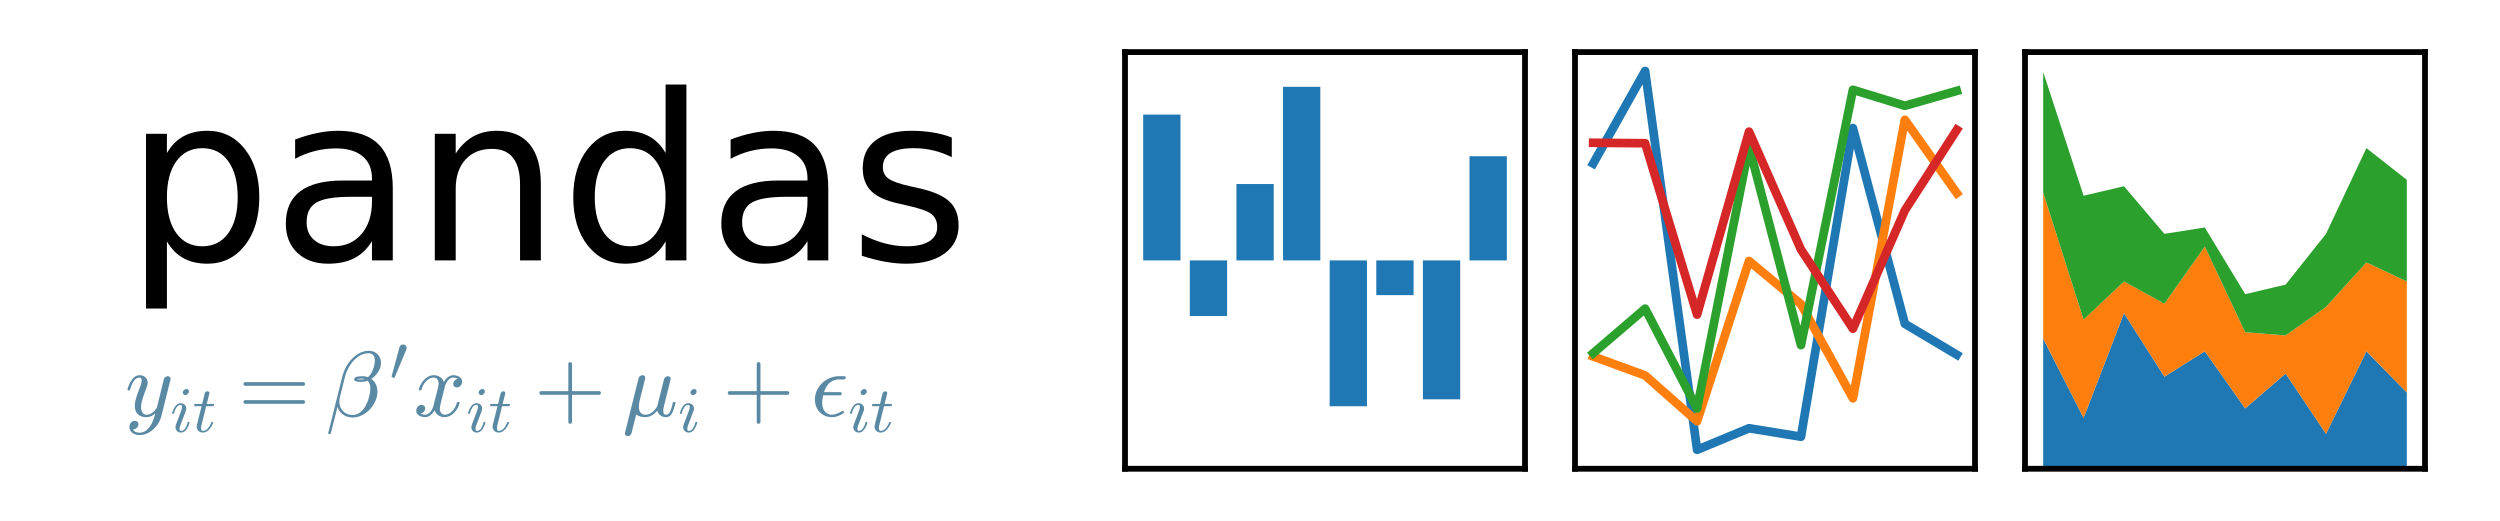
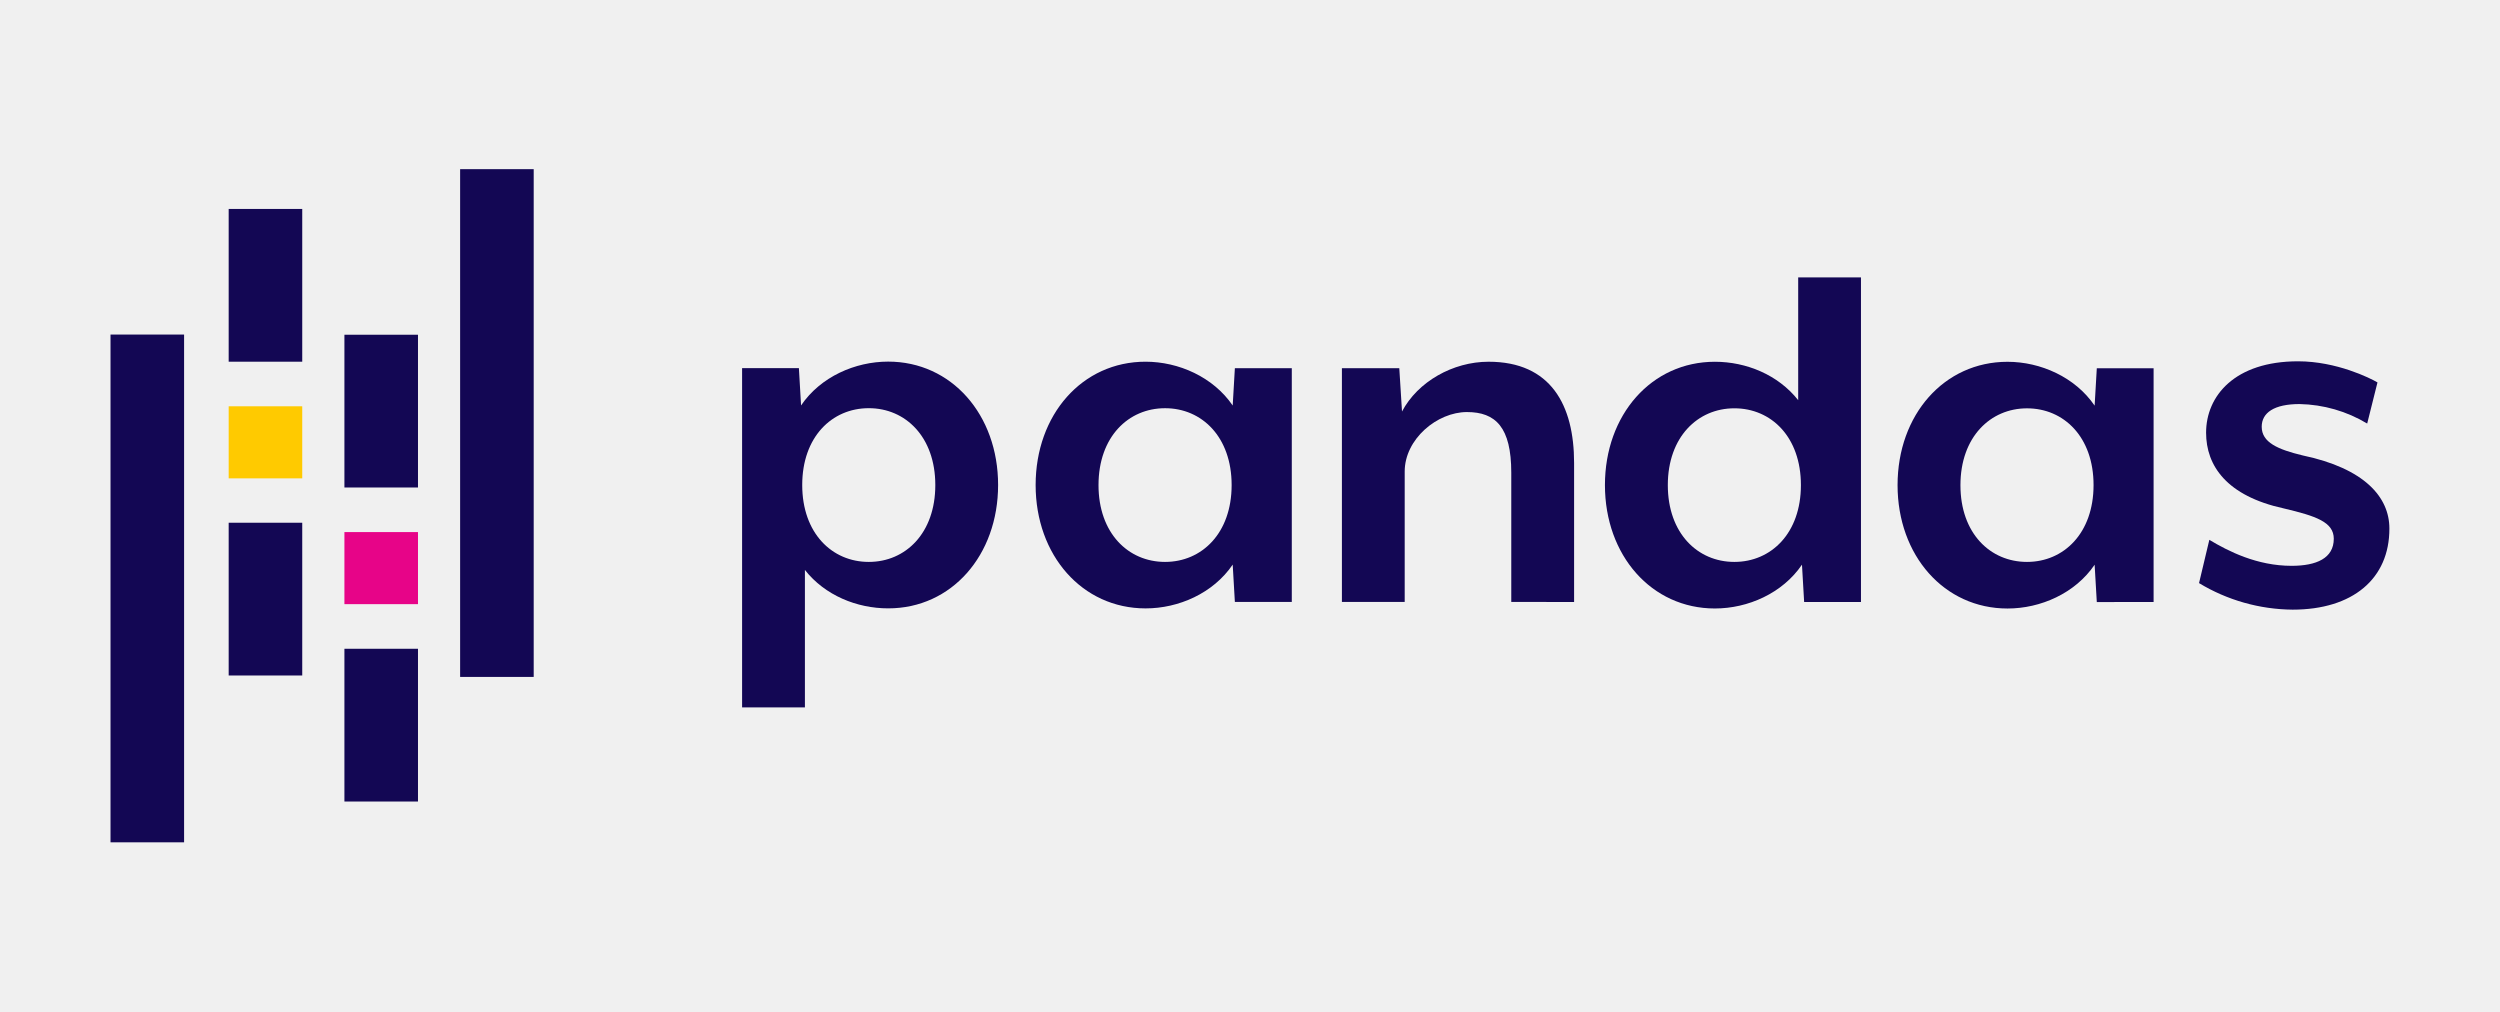
- <svg xmlns="http://www.w3.org/2000/svg" xmlns:xlink="http://www.w3.org/1999/xlink" height="90pt" version="1.1" viewBox="0 0 432 90" width="432pt">
+ <svg xmlns="http://www.w3.org/2000/svg" id="Layer_1" data-name="Layer 1" viewBox="0 0 818.63 331.21">
  <defs>
-     <style type="text/css">
- *{stroke-linecap:butt;stroke-linejoin:round;}
-   </style>
+     <style>.cls-1{fill:#130754;}.cls-2{fill:#ffca00;}.cls-3{fill:#e70488;}</style>
  </defs>
-   <g id="figure_1">
-     <g id="patch_1">
-       <path d="M 0 90  L 432 90  L 432 0  L 0 0  z " style="fill:#ffffff;" />
-     </g>
-     <g id="axes_1">
-       <g id="patch_2">
-         <path d="M 194.4 81  L 263.52 81  L 263.52 9  L 194.4 9  z " style="fill:#ffffff;" />
-       </g>
-       <g id="patch_3">
-         <path clip-path="url(#p65e1c8b035)" d="M 197.542 45  L 203.987 45  L 203.987 19.8  L 197.542 19.8  z " style="fill:#1f77b4;" />
-       </g>
-       <g id="patch_4">
-         <path clip-path="url(#p65e1c8b035)" d="M 205.598 54.6  L 212.043 54.6  L 212.043 45  L 205.598 45  z " style="fill:#1f77b4;" />
-       </g>
-       <g id="patch_5">
-         <path clip-path="url(#p65e1c8b035)" d="M 213.654 45  L 220.098 45  L 220.098 31.8  L 213.654 31.8  z " style="fill:#1f77b4;" />
-       </g>
-       <g id="patch_6">
-         <path clip-path="url(#p65e1c8b035)" d="M 221.71 45  L 228.154 45  L 228.154 15  L 221.71 15  z " style="fill:#1f77b4;" />
-       </g>
-       <g id="patch_7">
-         <path clip-path="url(#p65e1c8b035)" d="M 229.766 70.2  L 236.21 70.2  L 236.21 45  L 229.766 45  z " style="fill:#1f77b4;" />
-       </g>
-       <g id="patch_8">
-         <path clip-path="url(#p65e1c8b035)" d="M 237.822 51  L 244.266 51  L 244.266 45  L 237.822 45  z " style="fill:#1f77b4;" />
-       </g>
-       <g id="patch_9">
-         <path clip-path="url(#p65e1c8b035)" d="M 245.877 69  L 252.322 69  L 252.322 45  L 245.877 45  z " style="fill:#1f77b4;" />
-       </g>
-       <g id="patch_10">
-         <path clip-path="url(#p65e1c8b035)" d="M 253.933 45  L 260.378 45  L 260.378 27  L 253.933 27  z " style="fill:#1f77b4;" />
-       </g>
-       <g id="patch_11">
-         <path d="M 194.4 81  L 194.4 9  " style="fill:none;stroke:#000000;stroke-linecap:square;stroke-linejoin:miter;" />
-       </g>
-       <g id="patch_12">
-         <path d="M 263.52 81  L 263.52 9  " style="fill:none;stroke:#000000;stroke-linecap:square;stroke-linejoin:miter;" />
-       </g>
-       <g id="patch_13">
-         <path d="M 194.4 81  L 263.52 81  " style="fill:none;stroke:#000000;stroke-linecap:square;stroke-linejoin:miter;" />
-       </g>
-       <g id="patch_14">
-         <path d="M 194.4 9  L 263.52 9  " style="fill:none;stroke:#000000;stroke-linecap:square;stroke-linejoin:miter;" />
-       </g>
-       <g id="matplotlib.axis_1" />
-       <g id="matplotlib.axis_2" />
-     </g>
-     <g id="axes_2">
-       <g id="patch_15">
-         <path d="M 272.16 81  L 341.28 81  L 341.28 9  L 272.16 9  z " style="fill:#ffffff;" />
-       </g>
-       <g id="line2d_1">
-         <path clip-path="url(#p4dc94feb3b)" d="M 275.302 28.259  L 284.278 12.273  L 293.255 77.727  L 302.232 74.002  L 311.208 75.463  L 320.185 22.132  L 329.162 55.958  L 338.138 61.299  " style="fill:none;stroke:#1f77b4;stroke-linecap:square;stroke-width:1.5;" />
-       </g>
-       <g id="line2d_2">
-         <path clip-path="url(#p4dc94feb3b)" d="M 275.302 61.598  L 284.278 64.881  L 293.255 72.804  L 302.232 45.092  L 311.208 52.56  L 320.185 68.828  L 329.162 20.702  L 338.138 33.377  " style="fill:none;stroke:#ff7f0e;stroke-linecap:square;stroke-width:1.5;" />
-       </g>
-       <g id="line2d_3">
-         <path clip-path="url(#p4dc94feb3b)" d="M 275.302 61.031  L 284.278 53.337  L 293.255 70.575  L 302.232 25.312  L 311.208 59.636  L 320.185 15.516  L 329.162 18.278  L 338.138 15.705  " style="fill:none;stroke:#2ca02c;stroke-linecap:square;stroke-width:1.5;" />
-       </g>
-       <g id="line2d_4">
-         <path clip-path="url(#p4dc94feb3b)" d="M 275.302 24.672  L 284.278 24.752  L 293.255 54.365  L 302.232 22.747  L 311.208 43.13  L 320.185 56.793  L 329.162 36.348  L 338.138 22.434  " style="fill:none;stroke:#d62728;stroke-linecap:square;stroke-width:1.5;" />
-       </g>
-       <g id="patch_16">
-         <path d="M 272.16 81  L 272.16 9  " style="fill:none;stroke:#000000;stroke-linecap:square;stroke-linejoin:miter;" />
-       </g>
-       <g id="patch_17">
-         <path d="M 341.28 81  L 341.28 9  " style="fill:none;stroke:#000000;stroke-linecap:square;stroke-linejoin:miter;" />
-       </g>
-       <g id="patch_18">
-         <path d="M 272.16 81  L 341.28 81  " style="fill:none;stroke:#000000;stroke-linecap:square;stroke-linejoin:miter;" />
-       </g>
-       <g id="patch_19">
-         <path d="M 272.16 9  L 341.28 9  " style="fill:none;stroke:#000000;stroke-linecap:square;stroke-linejoin:miter;" />
-       </g>
-       <g id="matplotlib.axis_3" />
-       <g id="matplotlib.axis_4" />
-     </g>
-     <g id="axes_3">
-       <g id="patch_20">
-         <path d="M 349.92 81  L 419.04 81  L 419.04 9  L 349.92 9  z " style="fill:#ffffff;" />
-       </g>
-       <g id="PolyCollection_1">
-         <defs>
-           <path d="M 353.062 -31.491  L 353.062 -9  L 360.044 -9  L 367.025 -9  L 374.007 -9  L 380.989 -9  L 387.971 -9  L 394.953 -9  L 401.935 -9  L 408.916 -9  L 415.898 -9  L 415.898 -22.166  L 415.898 -22.166  L 408.916 -29.297  L 401.935 -15.034  L 394.953 -25.457  L 387.971 -19.423  L 380.989 -29.297  L 374.007 -24.909  L 367.025 -35.88  L 360.044 -17.777  L 353.062 -31.491  z " id="m81de97919c" />
-         </defs>
-         <g clip-path="url(#pfceed726e3)">
-           <use style="fill:#1f77b4;" x="0" xlink:href="#m81de97919c" y="90" />
-         </g>
-       </g>
-       <g id="PolyCollection_2">
-         <defs>
-           <path d="M 353.062 -56.726  L 353.062 -31.491  L 360.044 -17.777  L 367.025 -35.88  L 374.007 -24.909  L 380.989 -29.297  L 387.971 -19.423  L 394.953 -25.457  L 401.935 -15.034  L 408.916 -29.297  L 415.898 -22.166  L 415.898 -41.366  L 415.898 -41.366  L 408.916 -44.657  L 401.935 -36.977  L 394.953 -32.04  L 387.971 -32.589  L 380.989 -47.4  L 374.007 -37.526  L 367.025 -41.366  L 360.044 -34.783  L 353.062 -56.726  z " id="maaf380e772" />
-         </defs>
-         <g clip-path="url(#pfceed726e3)">
-           <use style="fill:#ff7f0e;" x="0" xlink:href="#maaf380e772" y="90" />
-         </g>
-       </g>
-       <g id="PolyCollection_3">
-         <defs>
-           <path d="M 353.062 -77.571  L 353.062 -56.726  L 360.044 -34.783  L 367.025 -41.366  L 374.007 -37.526  L 380.989 -47.4  L 387.971 -32.589  L 394.953 -32.04  L 401.935 -36.977  L 408.916 -44.657  L 415.898 -41.366  L 415.898 -58.92  L 415.898 -58.92  L 408.916 -64.406  L 401.935 -49.594  L 394.953 -40.817  L 387.971 -39.171  L 380.989 -50.691  L 374.007 -49.594  L 367.025 -57.823  L 360.044 -56.177  L 353.062 -77.571  z " id="m31c02dcfcb" />
-         </defs>
-         <g clip-path="url(#pfceed726e3)">
-           <use style="fill:#2ca02c;" x="0" xlink:href="#m31c02dcfcb" y="90" />
-         </g>
-       </g>
-       <g id="patch_21">
-         <path d="M 349.92 81  L 349.92 9  " style="fill:none;stroke:#000000;stroke-linecap:square;stroke-linejoin:miter;" />
-       </g>
-       <g id="patch_22">
-         <path d="M 419.04 81  L 419.04 9  " style="fill:none;stroke:#000000;stroke-linecap:square;stroke-linejoin:miter;" />
-       </g>
-       <g id="patch_23">
-         <path d="M 349.92 81  L 419.04 81  " style="fill:none;stroke:#000000;stroke-linecap:square;stroke-linejoin:miter;" />
-       </g>
-       <g id="patch_24">
-         <path d="M 349.92 9  L 419.04 9  " style="fill:none;stroke:#000000;stroke-linecap:square;stroke-linejoin:miter;" />
-       </g>
-       <g id="matplotlib.axis_5" />
-       <g id="matplotlib.axis_6" />
-     </g>
-     <g id="text_1">
-       <defs>
-         <path d="M 18.109 8.203  L 18.109 -20.797  L 9.078 -20.797  L 9.078 54.688  L 18.109 54.688  L 18.109 46.391  Q 20.953 51.266 25.266 53.625  Q 29.594 56 35.594 56  Q 45.562 56 51.781 48.094  Q 58.016 40.188 58.016 27.297  Q 58.016 14.406 51.781 6.484  Q 45.562 -1.422 35.594 -1.422  Q 29.594 -1.422 25.266 0.953  Q 20.953 3.328 18.109 8.203  M 48.688 27.297  Q 48.688 37.203 44.609 42.844  Q 40.531 48.484 33.406 48.484  Q 26.266 48.484 22.188 42.844  Q 18.109 37.203 18.109 27.297  Q 18.109 17.391 22.188 11.75  Q 26.266 6.109 33.406 6.109  Q 40.531 6.109 44.609 11.75  Q 48.688 17.391 48.688 27.297  " id="DejaVuSans-70" />
-         <path d="M 34.281 27.484  Q 23.391 27.484 19.188 25  Q 14.984 22.516 14.984 16.5  Q 14.984 11.719 18.141 8.906  Q 21.297 6.109 26.703 6.109  Q 34.188 6.109 38.703 11.406  Q 43.219 16.703 43.219 25.484  L 43.219 27.484  z M 52.203 31.203  L 52.203 0  L 43.219 0  L 43.219 8.297  Q 40.141 3.328 35.547 0.953  Q 30.953 -1.422 24.312 -1.422  Q 15.922 -1.422 10.953 3.297  Q 6 8.016 6 15.922  Q 6 25.141 12.172 29.828  Q 18.359 34.516 30.609 34.516  L 43.219 34.516  L 43.219 35.406  Q 43.219 41.609 39.141 45  Q 35.062 48.391 27.688 48.391  Q 23 48.391 18.547 47.266  Q 14.109 46.141 10.016 43.891  L 10.016 52.203  Q 14.938 54.109 19.578 55.047  Q 24.219 56 28.609 56  Q 40.484 56 46.344 49.844  Q 52.203 43.703 52.203 31.203  " id="DejaVuSans-61" />
-         <path d="M 54.891 33.016  L 54.891 0  L 45.906 0  L 45.906 32.719  Q 45.906 40.484 42.875 44.328  Q 39.844 48.188 33.797 48.188  Q 26.516 48.188 22.312 43.547  Q 18.109 38.922 18.109 30.906  L 18.109 0  L 9.078 0  L 9.078 54.688  L 18.109 54.688  L 18.109 46.188  Q 21.344 51.125 25.703 53.562  Q 30.078 56 35.797 56  Q 45.219 56 50.047 50.172  Q 54.891 44.344 54.891 33.016  " id="DejaVuSans-6e" />
-         <path d="M 45.406 46.391  L 45.406 75.984  L 54.391 75.984  L 54.391 0  L 45.406 0  L 45.406 8.203  Q 42.578 3.328 38.25 0.953  Q 33.938 -1.422 27.875 -1.422  Q 17.969 -1.422 11.734 6.484  Q 5.516 14.406 5.516 27.297  Q 5.516 40.188 11.734 48.094  Q 17.969 56 27.875 56  Q 33.938 56 38.25 53.625  Q 42.578 51.266 45.406 46.391  M 14.797 27.297  Q 14.797 17.391 18.875 11.75  Q 22.953 6.109 30.078 6.109  Q 37.203 6.109 41.297 11.75  Q 45.406 17.391 45.406 27.297  Q 45.406 37.203 41.297 42.844  Q 37.203 48.484 30.078 48.484  Q 22.953 48.484 18.875 42.844  Q 14.797 37.203 14.797 27.297  " id="DejaVuSans-64" />
-         <path d="M 44.281 53.078  L 44.281 44.578  Q 40.484 46.531 36.375 47.5  Q 32.281 48.484 27.875 48.484  Q 21.188 48.484 17.844 46.438  Q 14.5 44.391 14.5 40.281  Q 14.5 37.156 16.891 35.375  Q 19.281 33.594 26.516 31.984  L 29.594 31.297  Q 39.156 29.25 43.188 25.516  Q 47.219 21.781 47.219 15.094  Q 47.219 7.469 41.188 3.016  Q 35.156 -1.422 24.609 -1.422  Q 20.219 -1.422 15.453 -0.562  Q 10.688 0.297 5.422 2  L 5.422 11.281  Q 10.406 8.688 15.234 7.391  Q 20.062 6.109 24.812 6.109  Q 31.156 6.109 34.562 8.281  Q 37.984 10.453 37.984 14.406  Q 37.984 18.062 35.516 20.016  Q 33.062 21.969 24.703 23.781  L 21.578 24.516  Q 13.234 26.266 9.516 29.906  Q 5.812 33.547 5.812 39.891  Q 5.812 47.609 11.281 51.797  Q 16.75 56 26.812 56  Q 31.781 56 36.172 55.266  Q 40.578 54.547 44.281 53.078  " id="DejaVuSans-73" />
-       </defs>
-       <g transform="translate(21.6 45)scale(0.4 -0.4)">
-         <use xlink:href="#DejaVuSans-70" />
-         <use x="63.477" xlink:href="#DejaVuSans-61" />
-         <use x="124.756" xlink:href="#DejaVuSans-6e" />
-         <use x="188.135" xlink:href="#DejaVuSans-64" />
-         <use x="251.611" xlink:href="#DejaVuSans-61" />
-         <use x="312.891" xlink:href="#DejaVuSans-73" />
-       </g>
-     </g>
-     <g id="text_2">
-       <defs>
-         <path d="M 8.406 -14.312  Q 10.5 -17.922 15.719 -17.922  Q 20.453 -17.922 23.922 -14.594  Q 27.391 -11.281 29.516 -6.562  Q 31.641 -1.859 32.812 3.078  Q 28.375 -1.125 23.188 -1.125  Q 19.234 -1.125 16.453 0.234  Q 13.672 1.609 12.125 4.312  Q 10.594 7.031 10.594 10.891  Q 10.594 14.156 11.469 17.594  Q 12.359 21.047 13.938 25.266  Q 15.531 29.5 16.703 32.625  Q 18.016 36.281 18.016 38.625  Q 18.016 41.609 15.828 41.609  Q 11.859 41.609 9.297 37.531  Q 6.734 33.453 5.516 28.422  Q 5.328 27.781 4.688 27.781  L 3.516 27.781  Q 2.688 27.781 2.688 28.719  L 2.688 29  Q 4.297 34.969 7.609 39.578  Q 10.938 44.188 16.016 44.188  Q 19.578 44.188 22.047 41.844  Q 24.516 39.5 24.516 35.891  Q 24.516 34.031 23.688 31.984  Q 23.25 30.766 21.688 26.656  Q 20.125 22.562 19.281 19.875  Q 18.453 17.188 17.922 14.594  Q 17.391 12.016 17.391 9.422  Q 17.391 6.109 18.797 3.812  Q 20.219 1.516 23.297 1.516  Q 29.5 1.516 34.422 9.078  L 42 39.891  Q 42.328 41.219 43.547 42.156  Q 44.781 43.109 46.188 43.109  Q 47.406 43.109 48.312 42.328  Q 49.219 41.547 49.219 40.281  Q 49.219 39.703 49.125 39.5  L 39.203 -0.297  Q 37.891 -5.422 34.375 -10.109  Q 30.859 -14.797 25.906 -17.656  Q 20.953 -20.516 15.578 -20.516  Q 12.984 -20.516 10.438 -19.5  Q 7.906 -18.5 6.344 -16.5  Q 4.781 -14.5 4.781 -11.812  Q 4.781 -9.078 6.391 -7.078  Q 8.016 -5.078 10.688 -5.078  Q 12.312 -5.078 13.406 -6.078  Q 14.5 -7.078 14.5 -8.688  Q 14.5 -10.984 12.781 -12.688  Q 11.078 -14.406 8.797 -14.406  Q 8.688 -14.359 8.594 -14.328  Q 8.5 -14.312 8.406 -14.312  " id="Cmmi10-79" />
-         <path d="M 7.812 7.172  Q 7.812 9.031 8.594 11.078  L 16.703 32.625  Q 18.016 36.281 18.016 38.625  Q 18.016 41.609 15.828 41.609  Q 11.859 41.609 9.297 37.531  Q 6.734 33.453 5.516 28.422  Q 5.328 27.781 4.688 27.781  L 3.516 27.781  Q 2.688 27.781 2.688 28.719  L 2.688 29  Q 4.297 34.969 7.609 39.578  Q 10.938 44.188 16.016 44.188  Q 19.578 44.188 22.047 41.844  Q 24.516 39.5 24.516 35.891  Q 24.516 34.031 23.688 31.984  L 15.578 10.5  Q 14.203 7.172 14.203 4.5  Q 14.203 1.516 16.5 1.516  Q 20.406 1.516 23.016 5.688  Q 25.641 9.859 26.703 14.703  Q 26.906 15.281 27.484 15.281  L 28.719 15.281  Q 29.109 15.281 29.344 15.016  Q 29.594 14.75 29.594 14.406  Q 29.594 14.312 29.5 14.109  Q 28.125 8.453 24.734 3.656  Q 21.344 -1.125 16.312 -1.125  Q 12.797 -1.125 10.297 1.297  Q 7.812 3.719 7.812 7.172  M 19.094 60.594  Q 19.094 62.703 20.844 64.406  Q 22.609 66.109 24.703 66.109  Q 26.422 66.109 27.516 65.062  Q 28.609 64.016 28.609 62.406  Q 28.609 60.156 26.828 58.469  Q 25.047 56.781 22.906 56.781  Q 21.297 56.781 20.188 57.875  Q 19.094 58.984 19.094 60.594  " id="Cmmi10-69" />
-         <path d="M 6.203 8.109  Q 6.203 9.578 6.5 10.891  L 13.719 39.594  L 3.219 39.594  Q 2.203 39.594 2.203 40.922  Q 2.594 43.109 3.516 43.109  L 14.594 43.109  L 18.609 59.422  Q 19 60.75 20.172 61.672  Q 21.344 62.594 22.797 62.594  Q 24.078 62.594 24.922 61.828  Q 25.781 61.078 25.781 59.812  Q 25.781 59.516 25.75 59.344  Q 25.734 59.188 25.688 58.984  L 21.688 43.109  L 31.984 43.109  Q 33.016 43.109 33.016 41.797  Q 32.953 41.547 32.812 40.953  Q 32.672 40.375 32.422 39.984  Q 32.172 39.594 31.688 39.594  L 20.797 39.594  L 13.625 10.688  Q 12.891 7.859 12.891 5.812  Q 12.891 1.516 15.828 1.516  Q 20.219 1.516 23.609 5.641  Q 27 9.766 28.812 14.703  Q 29.203 15.281 29.594 15.281  L 30.812 15.281  Q 31.203 15.281 31.438 15.016  Q 31.688 14.75 31.688 14.406  Q 31.688 14.203 31.594 14.109  Q 29.391 8.062 25.188 3.469  Q 21 -1.125 15.578 -1.125  Q 11.625 -1.125 8.906 1.453  Q 6.203 4.047 6.203 8.109  " id="Cmmi10-74" />
-         <path d="M 7.516 13.281  Q 6.688 13.281 6.141 13.906  Q 5.609 14.547 5.609 15.281  Q 5.609 16.109 6.141 16.688  Q 6.688 17.281 7.516 17.281  L 70.312 17.281  Q 71.047 17.281 71.578 16.688  Q 72.125 16.109 72.125 15.281  Q 72.125 14.547 71.578 13.906  Q 71.047 13.281 70.312 13.281  z M 7.516 32.719  Q 6.688 32.719 6.141 33.297  Q 5.609 33.891 5.609 34.719  Q 5.609 35.453 6.141 36.078  Q 6.688 36.719 7.516 36.719  L 70.312 36.719  Q 71.047 36.719 71.578 36.078  Q 72.125 35.453 72.125 34.719  Q 72.125 33.891 71.578 33.297  Q 71.047 32.719 70.312 32.719  z " id="Cmr10-3d" />
-         <path d="M 2.688 -19.391  Q 2.391 -19.391 2.141 -19.047  Q 1.906 -18.703 1.906 -18.406  L 17.281 43.406  Q 18.609 48.391 21.141 53.078  Q 23.688 57.766 27.516 61.797  Q 31.344 65.828 35.938 68.172  Q 40.531 70.516 45.703 70.516  Q 49.422 70.516 52.422 68.875  Q 55.422 67.234 57.156 64.281  Q 58.891 61.328 58.891 57.625  Q 58.891 54.047 57.516 50.797  Q 56.156 47.562 53.703 44.75  Q 51.266 41.938 48.484 40.188  Q 50.094 39.156 51.359 37.562  Q 52.641 35.984 53.422 34.25  Q 54.203 32.516 54.641 30.391  Q 55.078 28.266 55.078 26.422  Q 55.078 21.297 52.875 16.312  Q 50.688 11.328 46.891 7.266  Q 43.109 3.219 38.219 0.844  Q 33.344 -1.516 28.219 -1.516  Q 22.609 -1.516 18.109 1.562  Q 13.625 4.641 11.922 9.906  L 4.688 -18.797  Q 4.688 -19.391 3.906 -19.391  z M 28.422 1.219  Q 32.906 1.219 36.547 4.172  Q 40.188 7.125 42.547 11.594  Q 44.922 16.062 46.156 21.062  Q 47.406 26.078 47.406 30.172  Q 47.406 35.25 44.484 38.188  Q 41.062 36.922 37.797 36.922  Q 29.891 36.922 29.891 39.594  Q 29.891 43.109 38.922 43.109  Q 42.141 43.109 44.828 42.094  Q 46.969 43.75 48.719 46.969  Q 50.484 50.203 51.391 53.719  Q 52.297 57.234 52.297 60.297  Q 52.297 63.578 50.562 65.75  Q 48.828 67.922 45.516 67.922  Q 39.406 67.922 34.156 64.156  Q 28.906 60.406 25.297 54.656  Q 21.688 48.922 20.125 42.828  L 14.594 20.703  Q 14.062 18.406 13.922 15.578  Q 13.922 9.328 18.016 5.266  Q 22.125 1.219 28.422 1.219  M 32.906 39.891  Q 34.422 39.5 37.891 39.5  Q 39.594 39.5 41.312 40.094  Q 41.219 40.188 40.922 40.188  Q 39.844 40.484 38.625 40.484  Q 34.078 40.484 32.906 39.891  " id="Cmmi10-af" />
-         <path d="M 3.516 5.422  Q 2.875 5.609 2.875 6.391  L 15.094 51.812  Q 15.672 53.656 17.078 54.781  Q 18.5 55.906 20.312 55.906  Q 22.656 55.906 24.438 54.359  Q 26.219 52.828 26.219 50.484  Q 26.219 49.469 25.688 48.188  L 7.625 4.984  Q 7.281 4.297 6.688 4.297  Q 6.156 4.297 5 4.781  Q 3.859 5.281 3.516 5.422  " id="Cmsy10-30" />
-         <path d="M 7.812 2.875  Q 9.578 1.516 12.797 1.516  Q 15.922 1.516 18.312 4.516  Q 20.703 7.516 21.578 11.078  L 26.125 28.812  Q 27.203 33.641 27.203 35.406  Q 27.203 37.891 25.812 39.75  Q 24.422 41.609 21.922 41.609  Q 18.75 41.609 15.969 39.625  Q 13.188 37.641 11.281 34.594  Q 9.375 31.547 8.594 28.422  Q 8.406 27.781 7.812 27.781  L 6.594 27.781  Q 5.812 27.781 5.812 28.719  L 5.812 29  Q 6.781 32.719 9.125 36.25  Q 11.469 39.797 14.859 41.984  Q 18.266 44.188 22.125 44.188  Q 25.781 44.188 28.734 42.234  Q 31.688 40.281 32.906 36.922  Q 34.625 39.984 37.281 42.078  Q 39.938 44.188 43.109 44.188  Q 45.266 44.188 47.5 43.422  Q 49.75 42.672 51.172 41.109  Q 52.594 39.547 52.594 37.203  Q 52.594 34.672 50.953 32.828  Q 49.312 31 46.781 31  Q 45.172 31 44.094 32.031  Q 43.016 33.062 43.016 34.625  Q 43.016 36.719 44.453 38.297  Q 45.906 39.891 47.906 40.188  Q 46.094 41.609 42.922 41.609  Q 39.703 41.609 37.328 38.625  Q 34.969 35.641 33.984 31.984  L 29.594 14.312  Q 28.516 10.297 28.516 7.719  Q 28.516 5.172 29.953 3.344  Q 31.391 1.516 33.797 1.516  Q 38.484 1.516 42.156 5.641  Q 45.844 9.766 47.016 14.703  Q 47.219 15.281 47.797 15.281  L 49.031 15.281  Q 49.422 15.281 49.656 15.016  Q 49.906 14.75 49.906 14.406  Q 49.906 14.312 49.812 14.109  Q 48.391 8.156 43.844 3.516  Q 39.312 -1.125 33.594 -1.125  Q 29.938 -1.125 26.984 0.844  Q 24.031 2.828 22.797 6.203  Q 21.234 3.266 18.469 1.062  Q 15.719 -1.125 12.594 -1.125  Q 10.453 -1.125 8.172 -0.359  Q 5.906 0.391 4.484 1.953  Q 3.078 3.516 3.078 5.906  Q 3.078 8.25 4.703 10.172  Q 6.344 12.109 8.797 12.109  Q 10.453 12.109 11.578 11.109  Q 12.703 10.109 12.703 8.5  Q 12.703 6.391 11.297 4.828  Q 9.906 3.266 7.812 2.875  " id="Cmmi10-78" />
-         <path d="M 7.516 23  Q 6.688 23 6.141 23.625  Q 5.609 24.266 5.609 25  Q 5.609 25.734 6.141 26.359  Q 6.688 27 7.516 27  L 36.922 27  L 36.922 56.5  Q 36.922 57.281 37.5 57.781  Q 38.094 58.297 38.922 58.297  Q 39.656 58.297 40.281 57.781  Q 40.922 57.281 40.922 56.5  L 40.922 27  L 70.312 27  Q 71.047 27 71.578 26.359  Q 72.125 25.734 72.125 25  Q 72.125 24.266 71.578 23.625  Q 71.047 23 70.312 23  L 40.922 23  L 40.922 -6.5  Q 40.922 -7.281 40.281 -7.781  Q 39.656 -8.297 38.922 -8.297  Q 38.094 -8.297 37.5 -7.781  Q 36.922 -7.281 36.922 -6.5  L 36.922 23  z " id="Cmr10-2b" />
-         <path d="M 2.781 -18.797  Q 2.781 -18.219 2.875 -18.016  L 17.578 41.016  Q 18.016 42.438 19.156 43.312  Q 20.312 44.188 21.781 44.188  Q 23.047 44.188 23.922 43.422  Q 24.812 42.672 24.812 41.406  Q 24.812 41.109 24.781 40.938  Q 24.75 40.766 24.703 40.578  L 18.797 17.188  Q 17.828 13.031 17.828 10.016  Q 17.828 6.297 19.578 3.906  Q 21.344 1.516 24.906 1.516  Q 32.172 1.516 37.703 10.594  Q 37.75 10.688 37.766 10.734  Q 37.797 10.797 37.797 10.891  L 45.016 39.891  Q 45.359 41.219 46.578 42.156  Q 47.797 43.109 49.219 43.109  Q 50.391 43.109 51.297 42.328  Q 52.203 41.547 52.203 40.281  Q 52.203 39.703 52.094 39.5  L 44.922 10.688  Q 44.188 7.859 44.188 5.812  Q 44.188 1.516 47.125 1.516  Q 50.25 1.516 51.828 5.375  Q 53.422 9.234 54.594 14.703  Q 54.781 15.281 55.422 15.281  L 56.594 15.281  Q 56.984 15.281 57.25 14.969  Q 57.516 14.656 57.516 14.312  Q 55.766 7.328 53.688 3.094  Q 51.609 -1.125 46.922 -1.125  Q 43.609 -1.125 41.047 0.781  Q 38.484 2.688 37.703 5.906  Q 35.203 2.781 31.859 0.828  Q 28.516 -1.125 24.812 -1.125  Q 18.562 -1.125 14.984 1.812  L 9.906 -18.406  Q 9.625 -19.828 8.453 -20.703  Q 7.281 -21.578 5.812 -21.578  Q 4.594 -21.578 3.688 -20.812  Q 2.781 -20.062 2.781 -18.797  " id="Cmmi10-b9" />
-         <path d="M 12.312 14.109  Q 12.312 10.75 13.531 7.859  Q 14.75 4.984 17.203 3.25  Q 19.672 1.516 23 1.516  Q 25.25 1.516 27.781 2.484  Q 30.328 3.469 32.5 4.641  Q 34.672 5.812 34.719 5.812  Q 35.25 5.812 35.562 5.203  Q 35.891 4.594 35.891 4  Q 35.891 3.469 35.594 3.328  Q 29.344 -1.125 22.906 -1.125  Q 17.625 -1.125 13.375 1.344  Q 9.125 3.812 6.812 8.203  Q 4.5 12.594 4.5 17.828  Q 4.5 23 6.594 27.656  Q 8.688 32.328 12.391 35.797  Q 16.109 39.266 20.797 41.188  Q 25.484 43.109 30.609 43.109  L 36.281 43.109  Q 37.797 43.109 37.797 41.609  Q 37.797 40.766 37.234 40.172  Q 36.672 39.594 35.891 39.594  L 30.422 39.594  Q 26.422 39.594 23.172 37.828  Q 19.922 36.078 17.719 32.953  Q 15.531 29.828 14.312 25.875  L 31.984 25.875  Q 32.672 25.875 33.078 25.453  Q 33.5 25.047 33.5 24.422  Q 33.5 23.578 32.953 22.984  Q 32.422 22.406 31.594 22.406  L 13.375 22.406  Q 12.312 17.234 12.312 14.109  " id="Cmmi10-b2" />
-       </defs>
-       <g style="fill:#5a89a4;" transform="translate(21.6 72)scale(0.16 -0.16)">
-         <use transform="translate(0 0.601562)" xlink:href="#Cmmi10-79" />
-         <use transform="translate(49.02344 -16.40469)scale(0.7)" xlink:href="#Cmmi10-69" />
-         <use transform="translate(73.12012 -16.40469)scale(0.7)" xlink:href="#Cmmi10-74" />
-         <use transform="translate(122.3148 0.601562)" xlink:href="#Cmr10-3d" />
-         <use transform="translate(217.559 0.601562)" xlink:href="#Cmmi10-af" />
-         <use transform="translate(285.8853 38.86563)scale(0.7)" xlink:href="#Cmsy10-30" />
-         <use transform="translate(311.5058 0.601562)" xlink:href="#Cmmi10-78" />
-         <use transform="translate(368.5859 -16.40469)scale(0.7)" xlink:href="#Cmmi10-69" />
-         <use transform="translate(392.6826 -16.40469)scale(0.7)" xlink:href="#Cmmi10-74" />
-         <use transform="translate(441.8773 0.601562)" xlink:href="#Cmr10-2b" />
-         <use transform="translate(537.1214 0.601562)" xlink:href="#Cmmi10-b9" />
-         <use transform="translate(597.3265 -16.40469)scale(0.7)" xlink:href="#Cmmi10-69" />
-         <use transform="translate(645.3591 0.601562)" xlink:href="#Cmr10-2b" />
-         <use transform="translate(740.6033 0.601562)" xlink:href="#Cmmi10-b2" />
-         <use transform="translate(781.0818 -16.40469)scale(0.7)" xlink:href="#Cmmi10-69" />
-         <use transform="translate(805.1785 -16.40469)scale(0.7)" xlink:href="#Cmmi10-74" />
-       </g>
-     </g>
-   </g>
-   <defs>
-     <clipPath id="p65e1c8b035">
-       <rect height="72" width="69.12" x="194.4" y="9" />
-     </clipPath>
-     <clipPath id="p4dc94feb3b">
-       <rect height="72" width="69.12" x="272.16" y="9" />
-     </clipPath>
-     <clipPath id="pfceed726e3">
-       <rect height="72" width="69.12" x="349.92" y="9" />
-     </clipPath>
-   </defs>
+   <path class="cls-1" d="M290.85,199.21c-10.27,0-20.73-4.25-27.28-12.58v45H243l0-111.09h18.6l.71,12.22c6.38-9.39,17.71-14.35,28.52-14.35,20.73,0,36,17.37,36,40.4S311.58,199.22,290.85,199.21Zm-6.37-65.55c-12.05,0-21.79,9.39-21.79,25.16S272.43,184,284.48,184s21.79-9.39,21.79-25.16S296.53,133.66,284.48,133.66Z" />
+   <path class="cls-1" d="M404.36,197.1l-.71-12.22c-6.38,9.39-17.72,14.35-28.53,14.34-20.73,0-36-17.36-36-40.39s15.24-40.4,36-40.39c10.81,0,22.15,5,28.53,14.35l.71-12.22H423V197.1Zm-22.85-63.43c-12.05,0-21.79,9.39-21.8,25.16S369.45,184,381.5,184s21.8-9.39,21.8-25.16S393.56,133.67,381.51,133.67Z" />
+   <path class="cls-1" d="M494.87,197.11V154.77c0-14.88-5.13-19.84-14.52-19.84-9.75,0-20.38,8.85-20.38,19.48v42.7H439.41V120.57H458.2l.89,14.18c5.14-9.75,16.65-16.3,28.35-16.3,20.37,0,28,14.18,28,33.13v45.54Z" />
+   <path class="cls-1" d="M590.77,197.13l-.71-12.23c-6.38,9.39-17.72,14.35-28.52,14.35-20.73,0-36-17.37-36-40.4s15.24-40.39,36-40.39c10.27,0,20.72,4.26,27.28,12.58V90.83h20.56l0,106.3ZM567.92,133.7c-12,0-21.79,9.39-21.79,25.15S555.87,184,567.92,184s21.79-9.38,21.79-25.15S580,133.7,567.92,133.7Z" />
+   <path class="cls-1" d="M686.6,197.14l-.71-12.22c-6.38,9.39-17.72,14.34-28.53,14.34-20.73,0-36-17.36-36-40.4s15.24-40.39,36-40.39c10.81,0,22.15,5,28.53,14.36l.71-12.23h18.6v76.53Zm-22.85-63.43c-12,0-21.79,9.39-21.8,25.16S651.7,184,663.74,184s21.8-9.39,21.8-25.16S675.8,133.71,663.75,133.71Z" />
+   <path class="cls-1" d="M750.73,199.63a60.16,60.16,0,0,1-30.65-8.69l3.37-14.17c6.2,3.72,15.59,8.51,26.93,8.51,8.15,0,13.82-2.48,13.82-8.86,0-5.49-5.85-7.44-16.3-9.92-18.78-4.08-25.51-14-25.51-24.81,0-12.05,9.39-23.38,30.12-23.38,12.58,0,23.57,5.49,26,6.91l-3.37,13.47A44.59,44.59,0,0,0,753,132.31c-8.32,0-12.4,2.83-12.4,7.44,0,5.13,5.32,7.44,13.46,9.39,20.2,4.25,28.35,13.64,28.35,23.92C782.45,189.53,770.4,199.63,750.73,199.63Z" />
+   <rect class="cls-1" x="74.88" y="68.42" width="24.09" height="50.02" />
+   <rect class="cls-1" x="74.88" y="171.17" width="24.09" height="50.02" />
+   <rect class="cls-2" x="74.88" y="133.04" width="24.09" height="23.6" />
+   <rect class="cls-1" x="36.19" y="109.55" width="24.09" height="166.27" />
+   <rect class="cls-1" x="112.78" y="212.44" width="24.09" height="50.02" />
+   <rect class="cls-1" x="112.78" y="109.61" width="24.09" height="50.02" />
+   <rect class="cls-3" x="112.78" y="174.23" width="24.09" height="23.6" />
+   <rect class="cls-1" x="150.67" y="55.39" width="24.09" height="166.27" />
</svg>
